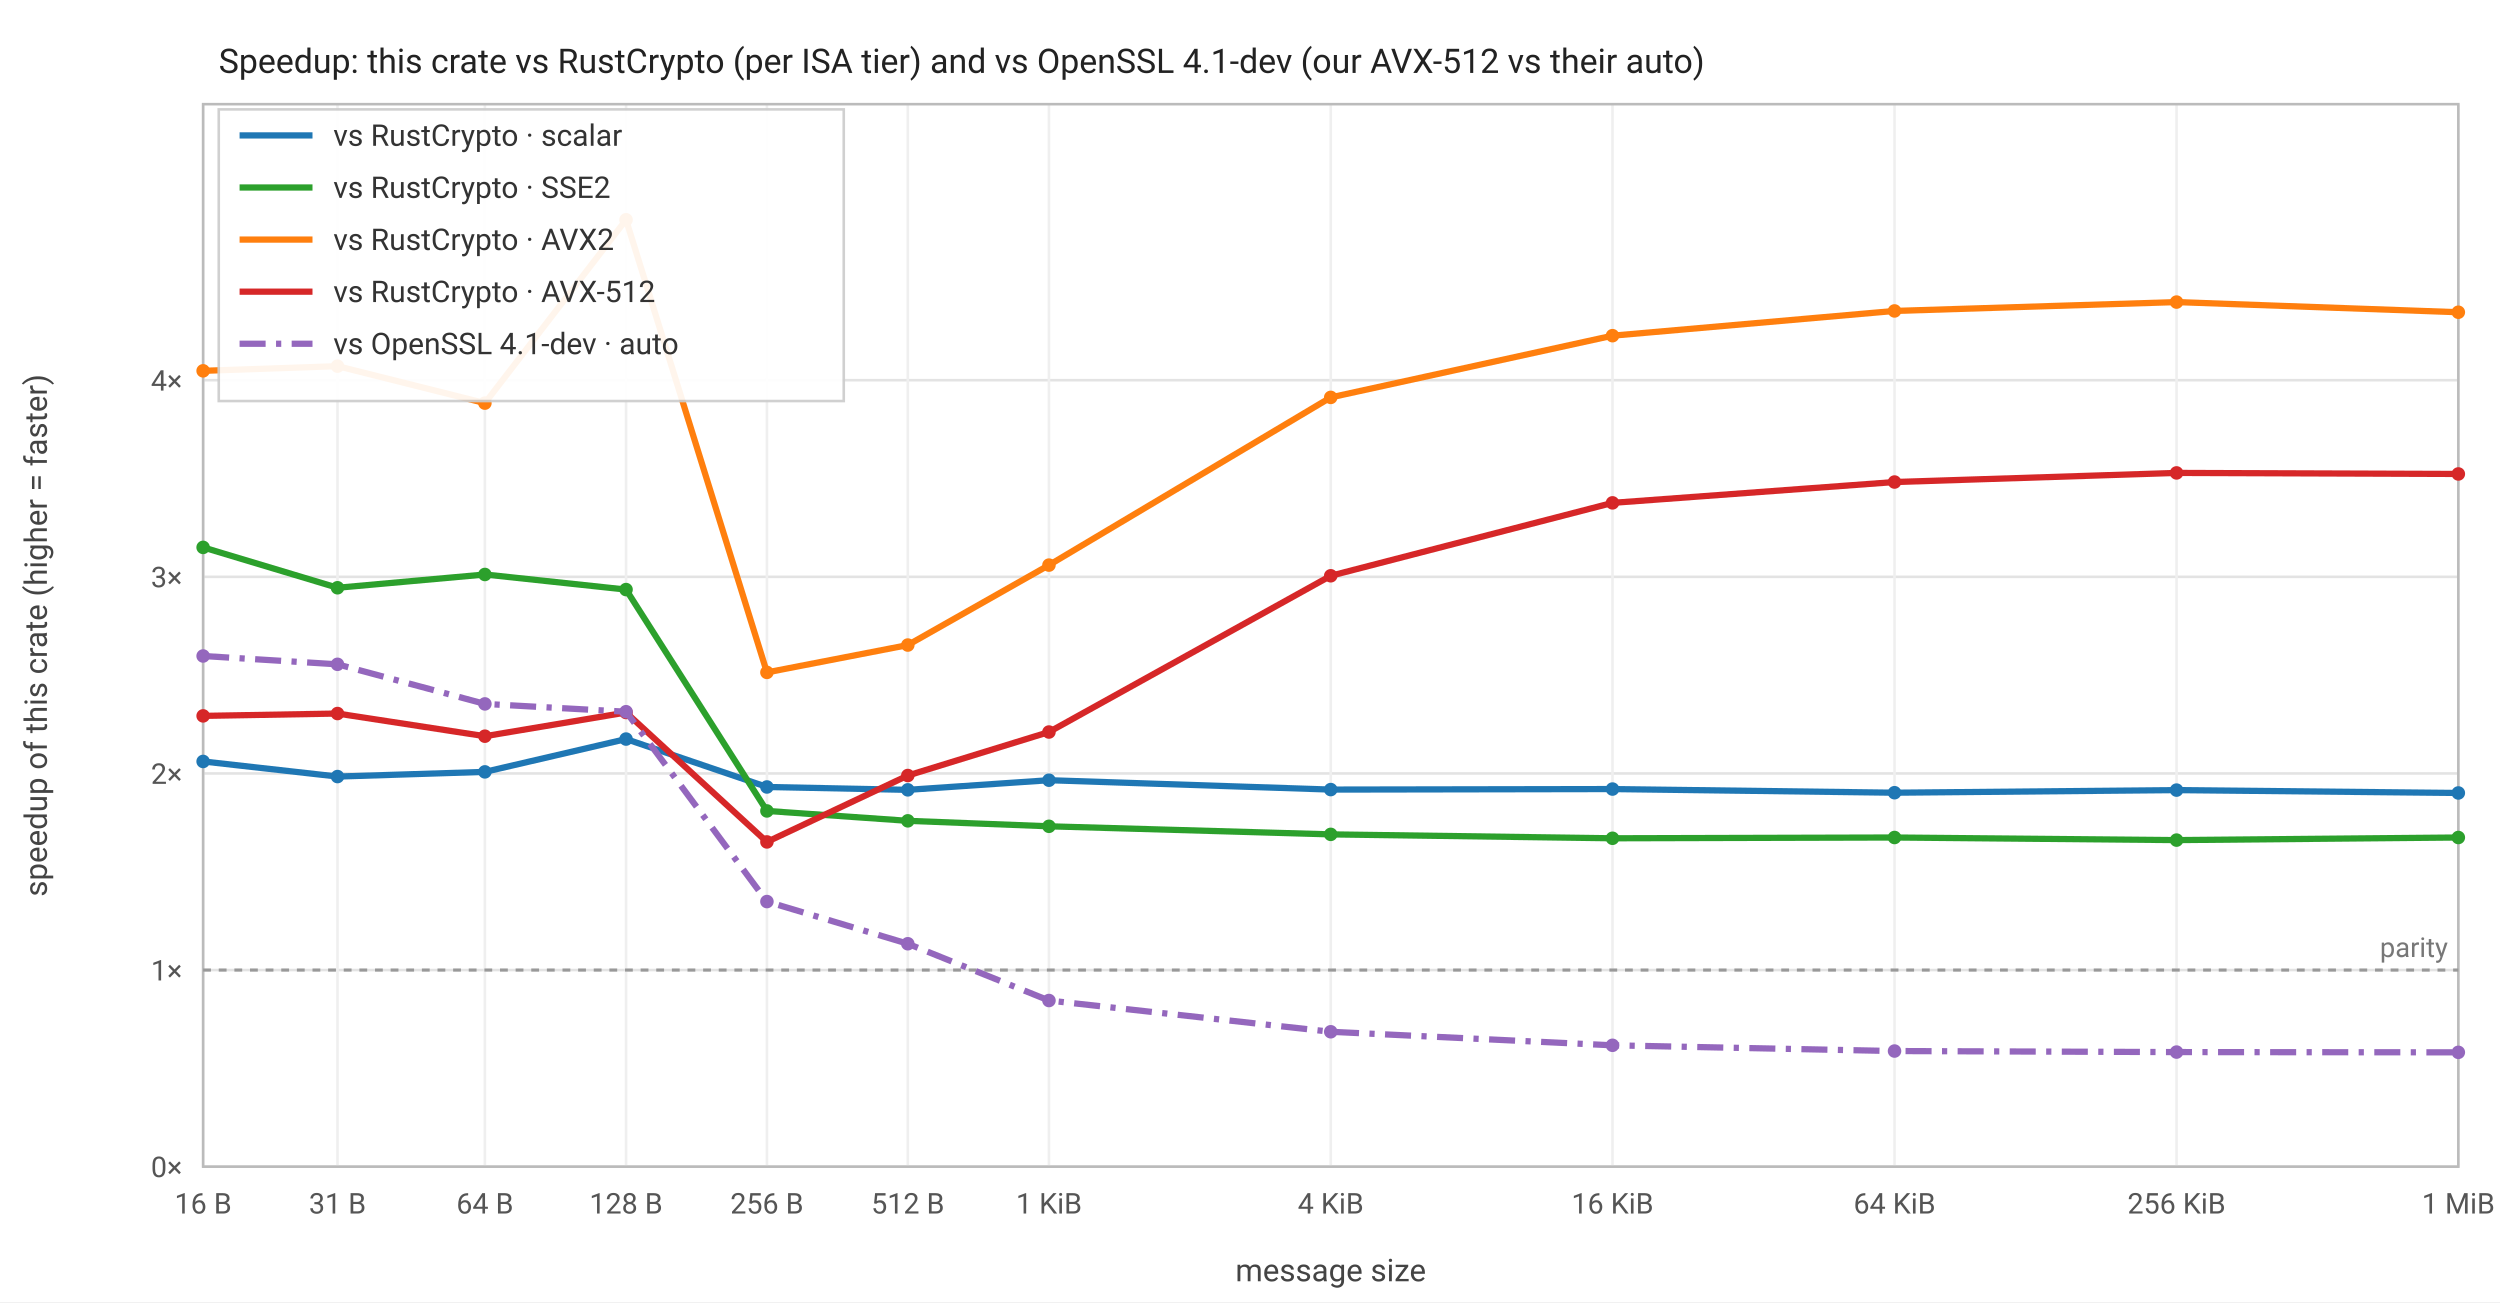
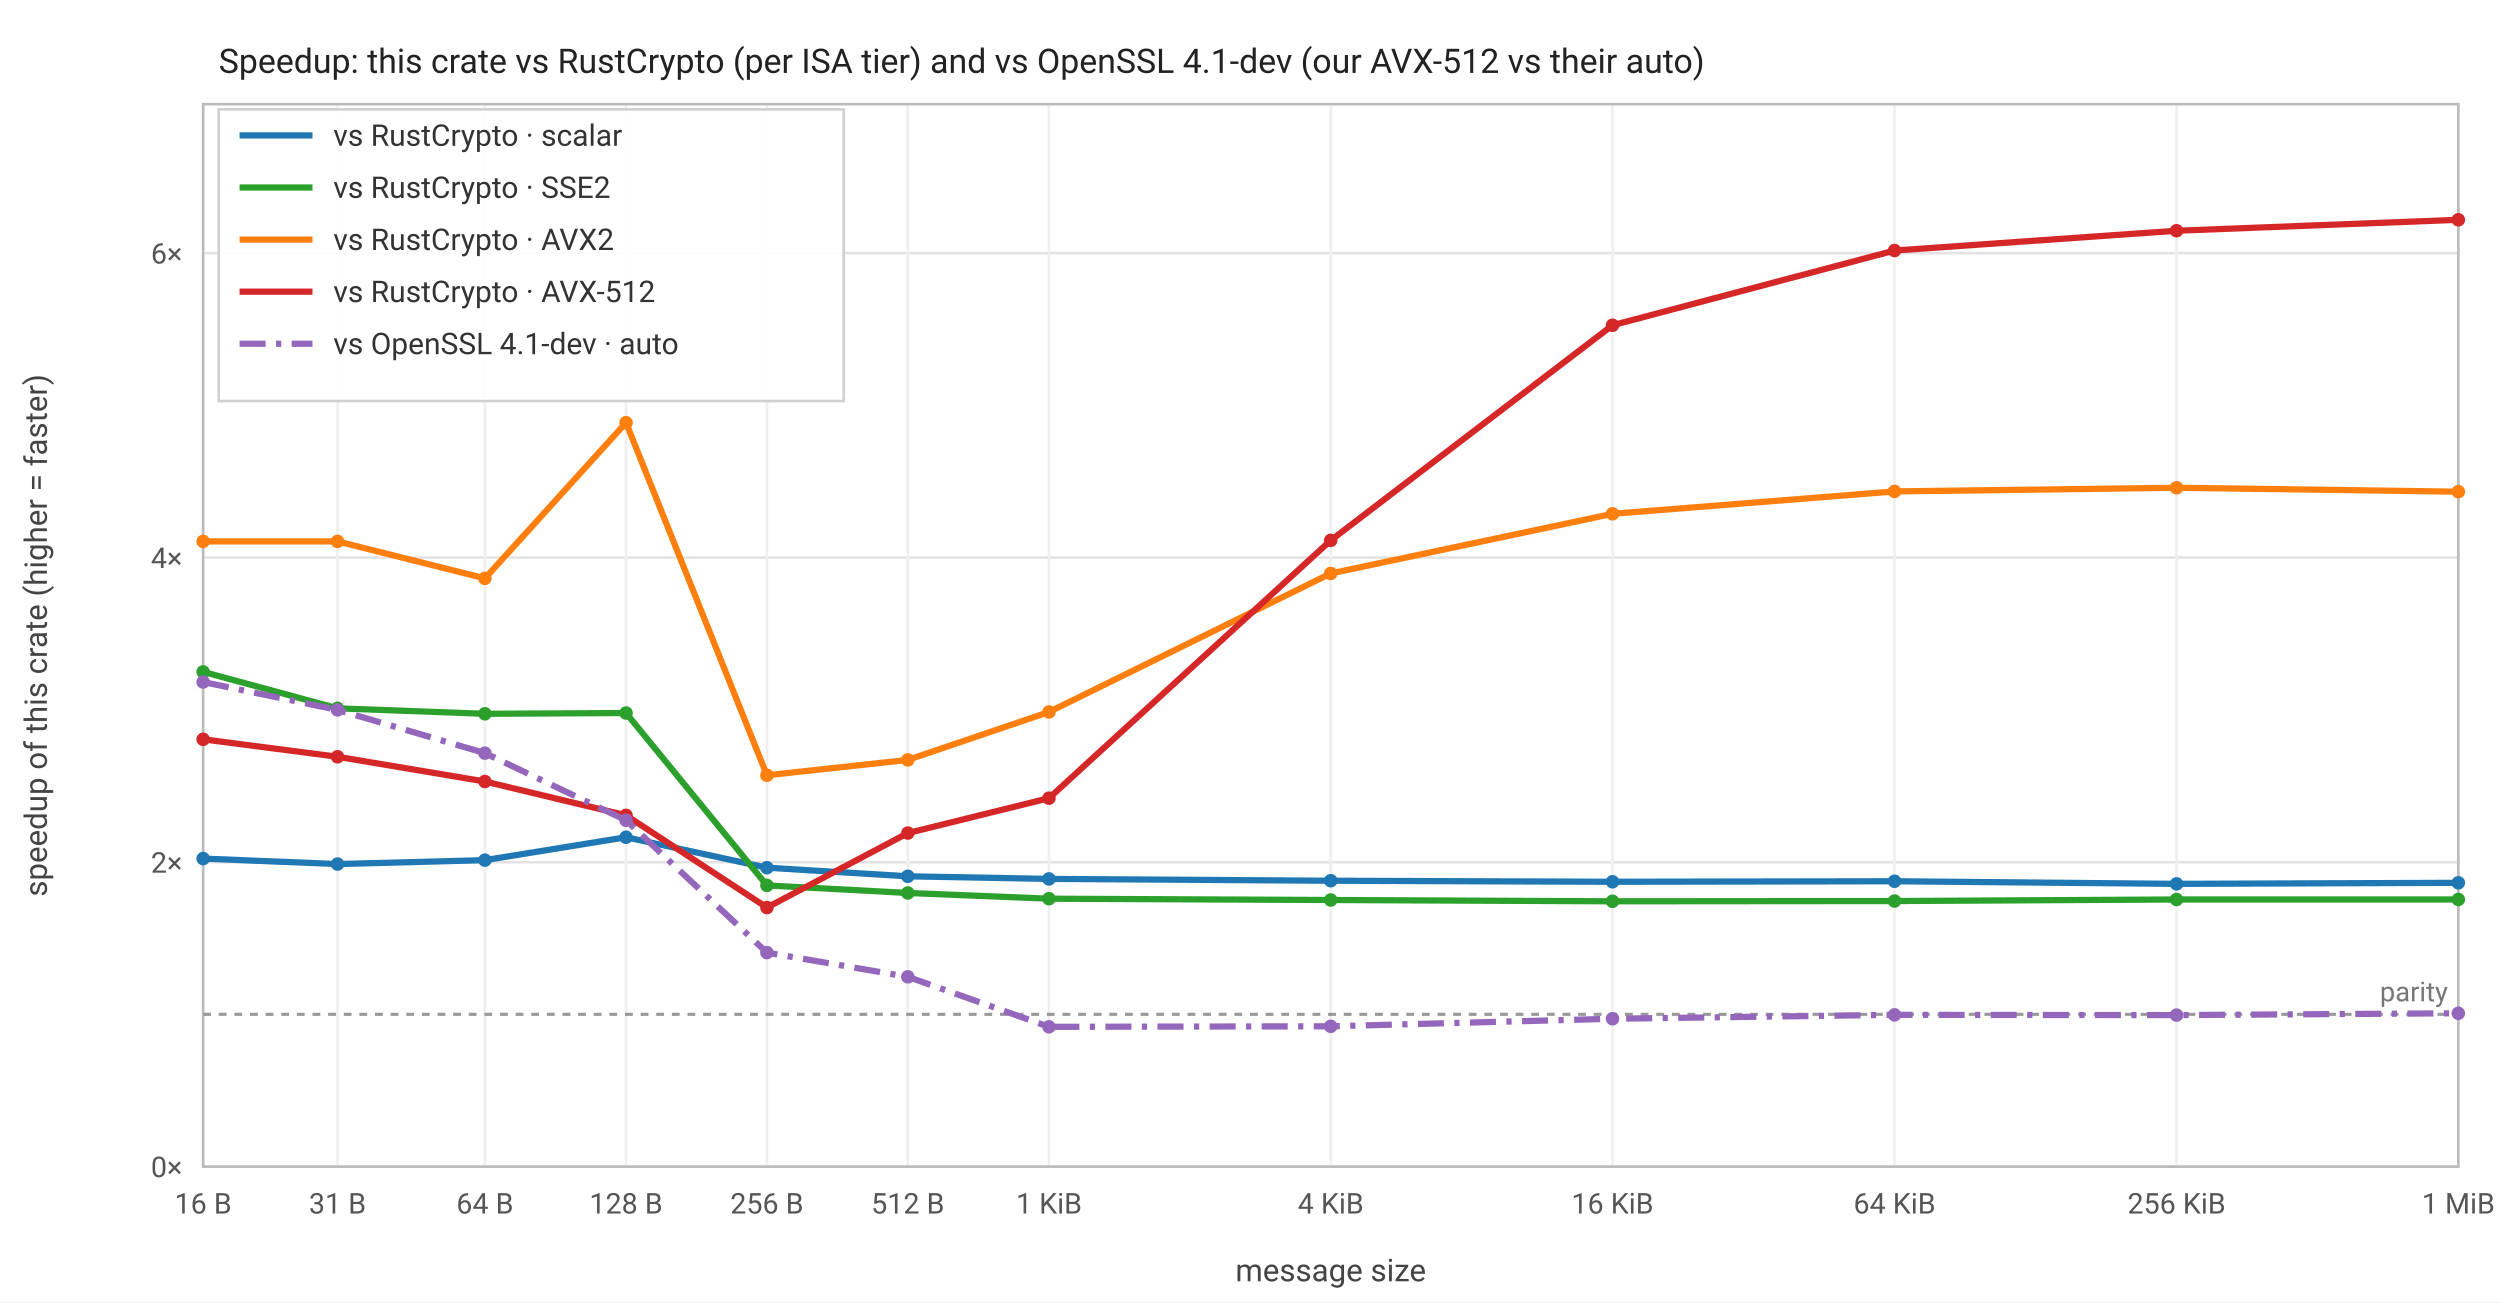
<svg xmlns="http://www.w3.org/2000/svg" width="960" height="500" viewBox="0 0 960 500">
  <rect width="960" height="500" fill="white" />
  <line x1="78" y1="448.0" x2="944" y2="448.0" stroke="#e3e3e3" stroke-width="1" />
  <text x="70.0" y="452.0" font-size="11" text-anchor="end" fill="#555" font-family="system-ui,-apple-system,Segoe UI,Roboto,sans-serif">0×</text>
-   <line x1="78" y1="372.5" x2="944" y2="372.5" stroke="#e3e3e3" stroke-width="1" />
-   <text x="70.0" y="376.5" font-size="11" text-anchor="end" fill="#555" font-family="system-ui,-apple-system,Segoe UI,Roboto,sans-serif">1×</text>
-   <line x1="78" y1="297.0" x2="944" y2="297.0" stroke="#e3e3e3" stroke-width="1" />
-   <text x="70.0" y="301.0" font-size="11" text-anchor="end" fill="#555" font-family="system-ui,-apple-system,Segoe UI,Roboto,sans-serif">2×</text>
-   <line x1="78" y1="221.5" x2="944" y2="221.5" stroke="#e3e3e3" stroke-width="1" />
-   <text x="70.0" y="225.5" font-size="11" text-anchor="end" fill="#555" font-family="system-ui,-apple-system,Segoe UI,Roboto,sans-serif">3×</text>
-   <line x1="78" y1="146.0" x2="944" y2="146.0" stroke="#e3e3e3" stroke-width="1" />
-   <text x="70.0" y="150.0" font-size="11" text-anchor="end" fill="#555" font-family="system-ui,-apple-system,Segoe UI,Roboto,sans-serif">4×</text>
+   <line x1="78" y1="331.1" x2="944" y2="331.1" stroke="#e3e3e3" stroke-width="1" />
+   <text x="70.0" y="335.1" font-size="11" text-anchor="end" fill="#555" font-family="system-ui,-apple-system,Segoe UI,Roboto,sans-serif">2×</text>
+   <line x1="78" y1="214.1" x2="944" y2="214.1" stroke="#e3e3e3" stroke-width="1" />
+   <text x="70.0" y="218.1" font-size="11" text-anchor="end" fill="#555" font-family="system-ui,-apple-system,Segoe UI,Roboto,sans-serif">4×</text>
+   <line x1="78" y1="97.2" x2="944" y2="97.2" stroke="#e3e3e3" stroke-width="1" />
+   <text x="70.0" y="101.2" font-size="11" text-anchor="end" fill="#555" font-family="system-ui,-apple-system,Segoe UI,Roboto,sans-serif">6×</text>
  <line x1="78.0" y1="40" x2="78.0" y2="448" stroke="#efefef" stroke-width="1" />
  <text x="78.0" y="466.0" font-size="11" text-anchor="middle" fill="#555" font-family="system-ui,-apple-system,Segoe UI,Roboto,sans-serif">16 B</text>
  <line x1="129.6" y1="40" x2="129.6" y2="448" stroke="#efefef" stroke-width="1" />
  <text x="129.6" y="466.0" font-size="11" text-anchor="middle" fill="#555" font-family="system-ui,-apple-system,Segoe UI,Roboto,sans-serif">31 B</text>
  <line x1="186.2" y1="40" x2="186.2" y2="448" stroke="#efefef" stroke-width="1" />
  <text x="186.2" y="466.0" font-size="11" text-anchor="middle" fill="#555" font-family="system-ui,-apple-system,Segoe UI,Roboto,sans-serif">64 B</text>
  <line x1="240.4" y1="40" x2="240.4" y2="448" stroke="#efefef" stroke-width="1" />
  <text x="240.4" y="466.0" font-size="11" text-anchor="middle" fill="#555" font-family="system-ui,-apple-system,Segoe UI,Roboto,sans-serif">128 B</text>
  <line x1="294.5" y1="40" x2="294.5" y2="448" stroke="#efefef" stroke-width="1" />
  <text x="294.5" y="466.0" font-size="11" text-anchor="middle" fill="#555" font-family="system-ui,-apple-system,Segoe UI,Roboto,sans-serif">256 B</text>
  <line x1="348.6" y1="40" x2="348.6" y2="448" stroke="#efefef" stroke-width="1" />
  <text x="348.6" y="466.0" font-size="11" text-anchor="middle" fill="#555" font-family="system-ui,-apple-system,Segoe UI,Roboto,sans-serif">512 B</text>
  <line x1="402.8" y1="40" x2="402.8" y2="448" stroke="#efefef" stroke-width="1" />
  <text x="402.8" y="466.0" font-size="11" text-anchor="middle" fill="#555" font-family="system-ui,-apple-system,Segoe UI,Roboto,sans-serif">1 KiB</text>
  <line x1="511.0" y1="40" x2="511.0" y2="448" stroke="#efefef" stroke-width="1" />
  <text x="511.0" y="466.0" font-size="11" text-anchor="middle" fill="#555" font-family="system-ui,-apple-system,Segoe UI,Roboto,sans-serif">4 KiB</text>
  <line x1="619.2" y1="40" x2="619.2" y2="448" stroke="#efefef" stroke-width="1" />
  <text x="619.2" y="466.0" font-size="11" text-anchor="middle" fill="#555" font-family="system-ui,-apple-system,Segoe UI,Roboto,sans-serif">16 KiB</text>
  <line x1="727.5" y1="40" x2="727.5" y2="448" stroke="#efefef" stroke-width="1" />
  <text x="727.5" y="466.0" font-size="11" text-anchor="middle" fill="#555" font-family="system-ui,-apple-system,Segoe UI,Roboto,sans-serif">64 KiB</text>
  <line x1="835.8" y1="40" x2="835.8" y2="448" stroke="#efefef" stroke-width="1" />
  <text x="835.8" y="466.0" font-size="11" text-anchor="middle" fill="#555" font-family="system-ui,-apple-system,Segoe UI,Roboto,sans-serif">256 KiB</text>
  <line x1="944.0" y1="40" x2="944.0" y2="448" stroke="#efefef" stroke-width="1" />
  <text x="944.0" y="466.0" font-size="11" text-anchor="middle" fill="#555" font-family="system-ui,-apple-system,Segoe UI,Roboto,sans-serif">1 MiB</text>
  <rect x="78" y="40" width="866" height="408" fill="none" stroke="#bbb" />
  <text x="511.0" y="492.0" font-size="12" text-anchor="middle" fill="#444" font-family="system-ui,-apple-system,Segoe UI,Roboto,sans-serif">message size</text>
  <text x="18.0" y="244.0" font-size="12" text-anchor="middle" fill="#444" font-family="system-ui,-apple-system,Segoe UI,Roboto,sans-serif" transform="rotate(-90 18 244.0)">speedup of this crate (higher = faster)</text>
-   <line x1="78" y1="372.5" x2="944" y2="372.5" stroke="#999" stroke-width="1.2" stroke-dasharray="3 3" />
-   <text x="940.0" y="367.5" font-size="10.5" text-anchor="end" fill="#777" font-family="system-ui,-apple-system,Segoe UI,Roboto,sans-serif">parity</text>
-   <polyline points="78.0,292.4 129.6,298.2 186.2,296.4 240.4,283.8 294.5,302.2 348.6,303.3 402.8,299.6 511.0,303.2 619.2,303.0 727.5,304.4 835.8,303.4 944.0,304.5" fill="none" stroke="#1f77b4" stroke-width="2.4" opacity="1.0" />
-   <circle cx="78.0" cy="292.4" r="2.6" fill="#1f77b4" opacity="1.0" />
-   <circle cx="129.6" cy="298.2" r="2.6" fill="#1f77b4" opacity="1.0" />
-   <circle cx="186.2" cy="296.4" r="2.6" fill="#1f77b4" opacity="1.0" />
-   <circle cx="240.4" cy="283.8" r="2.6" fill="#1f77b4" opacity="1.0" />
-   <circle cx="294.5" cy="302.2" r="2.6" fill="#1f77b4" opacity="1.0" />
-   <circle cx="348.6" cy="303.3" r="2.6" fill="#1f77b4" opacity="1.0" />
-   <circle cx="402.8" cy="299.6" r="2.6" fill="#1f77b4" opacity="1.0" />
-   <circle cx="511.0" cy="303.2" r="2.6" fill="#1f77b4" opacity="1.0" />
-   <circle cx="619.2" cy="303.0" r="2.6" fill="#1f77b4" opacity="1.0" />
-   <circle cx="727.5" cy="304.4" r="2.6" fill="#1f77b4" opacity="1.0" />
-   <circle cx="835.8" cy="303.4" r="2.6" fill="#1f77b4" opacity="1.0" />
-   <circle cx="944.0" cy="304.5" r="2.6" fill="#1f77b4" opacity="1.0" />
-   <polyline points="78.0,210.2 129.6,225.7 186.2,220.6 240.4,226.4 294.5,311.4 348.6,315.2 402.8,317.3 511.0,320.4 619.2,321.9 727.5,321.6 835.8,322.6 944.0,321.6" fill="none" stroke="#2ca02c" stroke-width="2.4" opacity="1.0" />
-   <circle cx="78.0" cy="210.2" r="2.6" fill="#2ca02c" opacity="1.0" />
-   <circle cx="129.6" cy="225.7" r="2.6" fill="#2ca02c" opacity="1.0" />
-   <circle cx="186.2" cy="220.6" r="2.6" fill="#2ca02c" opacity="1.0" />
-   <circle cx="240.4" cy="226.4" r="2.6" fill="#2ca02c" opacity="1.0" />
-   <circle cx="294.5" cy="311.4" r="2.6" fill="#2ca02c" opacity="1.0" />
-   <circle cx="348.6" cy="315.2" r="2.6" fill="#2ca02c" opacity="1.0" />
-   <circle cx="402.8" cy="317.3" r="2.6" fill="#2ca02c" opacity="1.0" />
-   <circle cx="511.0" cy="320.4" r="2.6" fill="#2ca02c" opacity="1.0" />
-   <circle cx="619.2" cy="321.9" r="2.6" fill="#2ca02c" opacity="1.0" />
-   <circle cx="727.5" cy="321.6" r="2.6" fill="#2ca02c" opacity="1.0" />
-   <circle cx="835.8" cy="322.6" r="2.6" fill="#2ca02c" opacity="1.0" />
-   <circle cx="944.0" cy="321.6" r="2.6" fill="#2ca02c" opacity="1.0" />
-   <polyline points="78.0,142.4 129.6,140.6 186.2,154.8 240.4,84.4 294.5,258.2 348.6,247.7 402.8,217.0 511.0,152.6 619.2,128.9 727.5,119.4 835.8,116.0 944.0,119.9" fill="none" stroke="#ff7f0e" stroke-width="2.4" opacity="1.0" />
-   <circle cx="78.0" cy="142.4" r="2.6" fill="#ff7f0e" opacity="1.0" />
-   <circle cx="129.6" cy="140.6" r="2.6" fill="#ff7f0e" opacity="1.0" />
-   <circle cx="186.2" cy="154.8" r="2.6" fill="#ff7f0e" opacity="1.0" />
-   <circle cx="240.4" cy="84.4" r="2.6" fill="#ff7f0e" opacity="1.0" />
-   <circle cx="294.5" cy="258.2" r="2.6" fill="#ff7f0e" opacity="1.0" />
-   <circle cx="348.6" cy="247.7" r="2.6" fill="#ff7f0e" opacity="1.0" />
-   <circle cx="402.8" cy="217.0" r="2.6" fill="#ff7f0e" opacity="1.0" />
-   <circle cx="511.0" cy="152.6" r="2.6" fill="#ff7f0e" opacity="1.0" />
-   <circle cx="619.2" cy="128.9" r="2.6" fill="#ff7f0e" opacity="1.0" />
-   <circle cx="727.5" cy="119.4" r="2.6" fill="#ff7f0e" opacity="1.0" />
-   <circle cx="835.8" cy="116.0" r="2.6" fill="#ff7f0e" opacity="1.0" />
-   <circle cx="944.0" cy="119.9" r="2.6" fill="#ff7f0e" opacity="1.0" />
-   <polyline points="78.0,274.9 129.6,274.0 186.2,282.7 240.4,273.6 294.5,323.3 348.6,297.8 402.8,281.1 511.0,221.1 619.2,193.1 727.5,185.1 835.8,181.6 944.0,182.0" fill="none" stroke="#d62728" stroke-width="2.4" opacity="1.0" />
-   <circle cx="78.0" cy="274.9" r="2.6" fill="#d62728" opacity="1.0" />
-   <circle cx="129.6" cy="274.0" r="2.6" fill="#d62728" opacity="1.0" />
-   <circle cx="186.2" cy="282.7" r="2.6" fill="#d62728" opacity="1.0" />
-   <circle cx="240.4" cy="273.6" r="2.6" fill="#d62728" opacity="1.0" />
-   <circle cx="294.5" cy="323.3" r="2.6" fill="#d62728" opacity="1.0" />
-   <circle cx="348.6" cy="297.8" r="2.6" fill="#d62728" opacity="1.0" />
-   <circle cx="402.8" cy="281.1" r="2.6" fill="#d62728" opacity="1.0" />
-   <circle cx="511.0" cy="221.1" r="2.6" fill="#d62728" opacity="1.0" />
-   <circle cx="619.2" cy="193.1" r="2.6" fill="#d62728" opacity="1.0" />
-   <circle cx="727.5" cy="185.1" r="2.6" fill="#d62728" opacity="1.0" />
-   <circle cx="835.8" cy="181.6" r="2.6" fill="#d62728" opacity="1.0" />
-   <circle cx="944.0" cy="182.0" r="2.6" fill="#d62728" opacity="1.0" />
-   <polyline points="78.0,251.9 129.6,255.1 186.2,270.3 240.4,273.3 294.5,346.2 348.6,362.4 402.8,384.2 511.0,396.2 619.2,401.4 727.5,403.6 835.8,404.0 944.0,404.1" fill="none" stroke="#9467bd" stroke-width="2.4" stroke-dasharray="10 4 2 4" opacity="1.0" />
-   <circle cx="78.0" cy="251.9" r="2.6" fill="#9467bd" opacity="1.0" />
-   <circle cx="129.6" cy="255.1" r="2.6" fill="#9467bd" opacity="1.0" />
-   <circle cx="186.2" cy="270.3" r="2.6" fill="#9467bd" opacity="1.0" />
-   <circle cx="240.4" cy="273.3" r="2.6" fill="#9467bd" opacity="1.0" />
-   <circle cx="294.5" cy="346.2" r="2.6" fill="#9467bd" opacity="1.0" />
-   <circle cx="348.6" cy="362.4" r="2.6" fill="#9467bd" opacity="1.0" />
-   <circle cx="402.8" cy="384.2" r="2.6" fill="#9467bd" opacity="1.0" />
-   <circle cx="511.0" cy="396.2" r="2.6" fill="#9467bd" opacity="1.0" />
-   <circle cx="619.2" cy="401.4" r="2.6" fill="#9467bd" opacity="1.0" />
-   <circle cx="727.5" cy="403.6" r="2.6" fill="#9467bd" opacity="1.0" />
-   <circle cx="835.8" cy="404.0" r="2.6" fill="#9467bd" opacity="1.0" />
-   <circle cx="944.0" cy="404.1" r="2.6" fill="#9467bd" opacity="1.0" />
+   <line x1="78" y1="389.5" x2="944" y2="389.5" stroke="#999" stroke-width="1.2" stroke-dasharray="3 3" />
+   <text x="940.0" y="384.5" font-size="10.5" text-anchor="end" fill="#777" font-family="system-ui,-apple-system,Segoe UI,Roboto,sans-serif">parity</text>
+   <polyline points="78.0,329.7 129.6,331.8 186.2,330.3 240.4,321.5 294.5,333.2 348.6,336.5 402.8,337.5 511.0,338.2 619.2,338.6 727.5,338.4 835.8,339.4 944.0,339.0" fill="none" stroke="#1f77b4" stroke-width="2.4" opacity="1.0" />
+   <circle cx="78.0" cy="329.7" r="2.6" fill="#1f77b4" opacity="1.0" />
+   <circle cx="129.6" cy="331.8" r="2.6" fill="#1f77b4" opacity="1.0" />
+   <circle cx="186.2" cy="330.3" r="2.6" fill="#1f77b4" opacity="1.0" />
+   <circle cx="240.4" cy="321.5" r="2.6" fill="#1f77b4" opacity="1.0" />
+   <circle cx="294.5" cy="333.2" r="2.6" fill="#1f77b4" opacity="1.0" />
+   <circle cx="348.6" cy="336.5" r="2.6" fill="#1f77b4" opacity="1.0" />
+   <circle cx="402.8" cy="337.5" r="2.6" fill="#1f77b4" opacity="1.0" />
+   <circle cx="511.0" cy="338.2" r="2.6" fill="#1f77b4" opacity="1.0" />
+   <circle cx="619.2" cy="338.6" r="2.6" fill="#1f77b4" opacity="1.0" />
+   <circle cx="727.5" cy="338.4" r="2.6" fill="#1f77b4" opacity="1.0" />
+   <circle cx="835.8" cy="339.4" r="2.6" fill="#1f77b4" opacity="1.0" />
+   <circle cx="944.0" cy="339.0" r="2.6" fill="#1f77b4" opacity="1.0" />
+   <polyline points="78.0,258.0 129.6,272.0 186.2,274.1 240.4,273.8 294.5,340.0 348.6,342.9 402.8,345.1 511.0,345.6 619.2,346.1 727.5,346.0 835.8,345.4 944.0,345.4" fill="none" stroke="#2ca02c" stroke-width="2.4" opacity="1.0" />
+   <circle cx="78.0" cy="258.0" r="2.6" fill="#2ca02c" opacity="1.0" />
+   <circle cx="129.6" cy="272.0" r="2.6" fill="#2ca02c" opacity="1.0" />
+   <circle cx="186.2" cy="274.1" r="2.6" fill="#2ca02c" opacity="1.0" />
+   <circle cx="240.4" cy="273.8" r="2.6" fill="#2ca02c" opacity="1.0" />
+   <circle cx="294.5" cy="340.0" r="2.6" fill="#2ca02c" opacity="1.0" />
+   <circle cx="348.6" cy="342.9" r="2.6" fill="#2ca02c" opacity="1.0" />
+   <circle cx="402.8" cy="345.1" r="2.6" fill="#2ca02c" opacity="1.0" />
+   <circle cx="511.0" cy="345.6" r="2.6" fill="#2ca02c" opacity="1.0" />
+   <circle cx="619.2" cy="346.1" r="2.6" fill="#2ca02c" opacity="1.0" />
+   <circle cx="727.5" cy="346.0" r="2.6" fill="#2ca02c" opacity="1.0" />
+   <circle cx="835.8" cy="345.4" r="2.6" fill="#2ca02c" opacity="1.0" />
+   <circle cx="944.0" cy="345.4" r="2.6" fill="#2ca02c" opacity="1.0" />
+   <polyline points="78.0,207.9 129.6,207.9 186.2,222.1 240.4,162.3 294.5,297.7 348.6,291.8 402.8,273.4 511.0,220.2 619.2,197.3 727.5,188.7 835.8,187.3 944.0,188.8" fill="none" stroke="#ff7f0e" stroke-width="2.4" opacity="1.0" />
+   <circle cx="78.0" cy="207.9" r="2.6" fill="#ff7f0e" opacity="1.0" />
+   <circle cx="129.6" cy="207.9" r="2.6" fill="#ff7f0e" opacity="1.0" />
+   <circle cx="186.2" cy="222.1" r="2.6" fill="#ff7f0e" opacity="1.0" />
+   <circle cx="240.4" cy="162.3" r="2.6" fill="#ff7f0e" opacity="1.0" />
+   <circle cx="294.5" cy="297.7" r="2.6" fill="#ff7f0e" opacity="1.0" />
+   <circle cx="348.6" cy="291.8" r="2.6" fill="#ff7f0e" opacity="1.0" />
+   <circle cx="402.8" cy="273.4" r="2.6" fill="#ff7f0e" opacity="1.0" />
+   <circle cx="511.0" cy="220.2" r="2.6" fill="#ff7f0e" opacity="1.0" />
+   <circle cx="619.2" cy="197.3" r="2.6" fill="#ff7f0e" opacity="1.0" />
+   <circle cx="727.5" cy="188.7" r="2.6" fill="#ff7f0e" opacity="1.0" />
+   <circle cx="835.8" cy="187.3" r="2.6" fill="#ff7f0e" opacity="1.0" />
+   <circle cx="944.0" cy="188.8" r="2.6" fill="#ff7f0e" opacity="1.0" />
+   <polyline points="78.0,283.9 129.6,290.6 186.2,300.1 240.4,313.1 294.5,348.5 348.6,319.9 402.8,306.5 511.0,207.5 619.2,124.9 727.5,96.2 835.8,88.6 944.0,84.4" fill="none" stroke="#d62728" stroke-width="2.4" opacity="1.0" />
+   <circle cx="78.0" cy="283.9" r="2.6" fill="#d62728" opacity="1.0" />
+   <circle cx="129.6" cy="290.6" r="2.6" fill="#d62728" opacity="1.0" />
+   <circle cx="186.2" cy="300.1" r="2.6" fill="#d62728" opacity="1.0" />
+   <circle cx="240.4" cy="313.1" r="2.6" fill="#d62728" opacity="1.0" />
+   <circle cx="294.5" cy="348.5" r="2.6" fill="#d62728" opacity="1.0" />
+   <circle cx="348.6" cy="319.9" r="2.6" fill="#d62728" opacity="1.0" />
+   <circle cx="402.8" cy="306.5" r="2.6" fill="#d62728" opacity="1.0" />
+   <circle cx="511.0" cy="207.5" r="2.6" fill="#d62728" opacity="1.0" />
+   <circle cx="619.2" cy="124.9" r="2.6" fill="#d62728" opacity="1.0" />
+   <circle cx="727.5" cy="96.2" r="2.6" fill="#d62728" opacity="1.0" />
+   <circle cx="835.8" cy="88.6" r="2.6" fill="#d62728" opacity="1.0" />
+   <circle cx="944.0" cy="84.4" r="2.6" fill="#d62728" opacity="1.0" />
+   <polyline points="78.0,261.9 129.6,272.6 186.2,289.2 240.4,315.0 294.5,365.8 348.6,375.1 402.8,394.3 511.0,394.1 619.2,391.2 727.5,389.7 835.8,389.8 944.0,389.1" fill="none" stroke="#9467bd" stroke-width="2.4" stroke-dasharray="10 4 2 4" opacity="1.0" />
+   <circle cx="78.0" cy="261.9" r="2.6" fill="#9467bd" opacity="1.0" />
+   <circle cx="129.6" cy="272.6" r="2.6" fill="#9467bd" opacity="1.0" />
+   <circle cx="186.2" cy="289.2" r="2.6" fill="#9467bd" opacity="1.0" />
+   <circle cx="240.4" cy="315.0" r="2.6" fill="#9467bd" opacity="1.0" />
+   <circle cx="294.5" cy="365.8" r="2.6" fill="#9467bd" opacity="1.0" />
+   <circle cx="348.6" cy="375.1" r="2.6" fill="#9467bd" opacity="1.0" />
+   <circle cx="402.8" cy="394.3" r="2.6" fill="#9467bd" opacity="1.0" />
+   <circle cx="511.0" cy="394.1" r="2.6" fill="#9467bd" opacity="1.0" />
+   <circle cx="619.2" cy="391.2" r="2.6" fill="#9467bd" opacity="1.0" />
+   <circle cx="727.5" cy="389.7" r="2.6" fill="#9467bd" opacity="1.0" />
+   <circle cx="835.8" cy="389.8" r="2.6" fill="#9467bd" opacity="1.0" />
+   <circle cx="944.0" cy="389.1" r="2.6" fill="#9467bd" opacity="1.0" />
  <text x="84.0" y="28.0" font-size="13" text-anchor="start" fill="#222" font-family="system-ui,-apple-system,Segoe UI,Roboto,sans-serif">Speedup: this crate vs RustCrypto (per ISA tier) and vs OpenSSL 4.1-dev (our AVX-512 vs their auto)</text>
  <rect x="84" y="42" width="240" height="112" fill="white" stroke="#ccc" opacity="0.92" />
  <line x1="92" y1="52" x2="120" y2="52" stroke="#1f77b4" stroke-width="2.4" />
  <text x="128.0" y="56.0" font-size="11.5" text-anchor="start" fill="#333" font-family="system-ui,-apple-system,Segoe UI,Roboto,sans-serif">vs RustCrypto · scalar</text>
  <line x1="92" y1="72" x2="120" y2="72" stroke="#2ca02c" stroke-width="2.4" />
  <text x="128.0" y="76.0" font-size="11.5" text-anchor="start" fill="#333" font-family="system-ui,-apple-system,Segoe UI,Roboto,sans-serif">vs RustCrypto · SSE2</text>
  <line x1="92" y1="92" x2="120" y2="92" stroke="#ff7f0e" stroke-width="2.4" />
  <text x="128.0" y="96.0" font-size="11.5" text-anchor="start" fill="#333" font-family="system-ui,-apple-system,Segoe UI,Roboto,sans-serif">vs RustCrypto · AVX2</text>
  <line x1="92" y1="112" x2="120" y2="112" stroke="#d62728" stroke-width="2.4" />
  <text x="128.0" y="116.0" font-size="11.5" text-anchor="start" fill="#333" font-family="system-ui,-apple-system,Segoe UI,Roboto,sans-serif">vs RustCrypto · AVX-512</text>
  <line x1="92" y1="132" x2="120" y2="132" stroke="#9467bd" stroke-width="2.4" stroke-dasharray="10 4 2 4" />
  <text x="128.0" y="136.0" font-size="11.5" text-anchor="start" fill="#333" font-family="system-ui,-apple-system,Segoe UI,Roboto,sans-serif">vs OpenSSL 4.1-dev · auto</text>
</svg>
